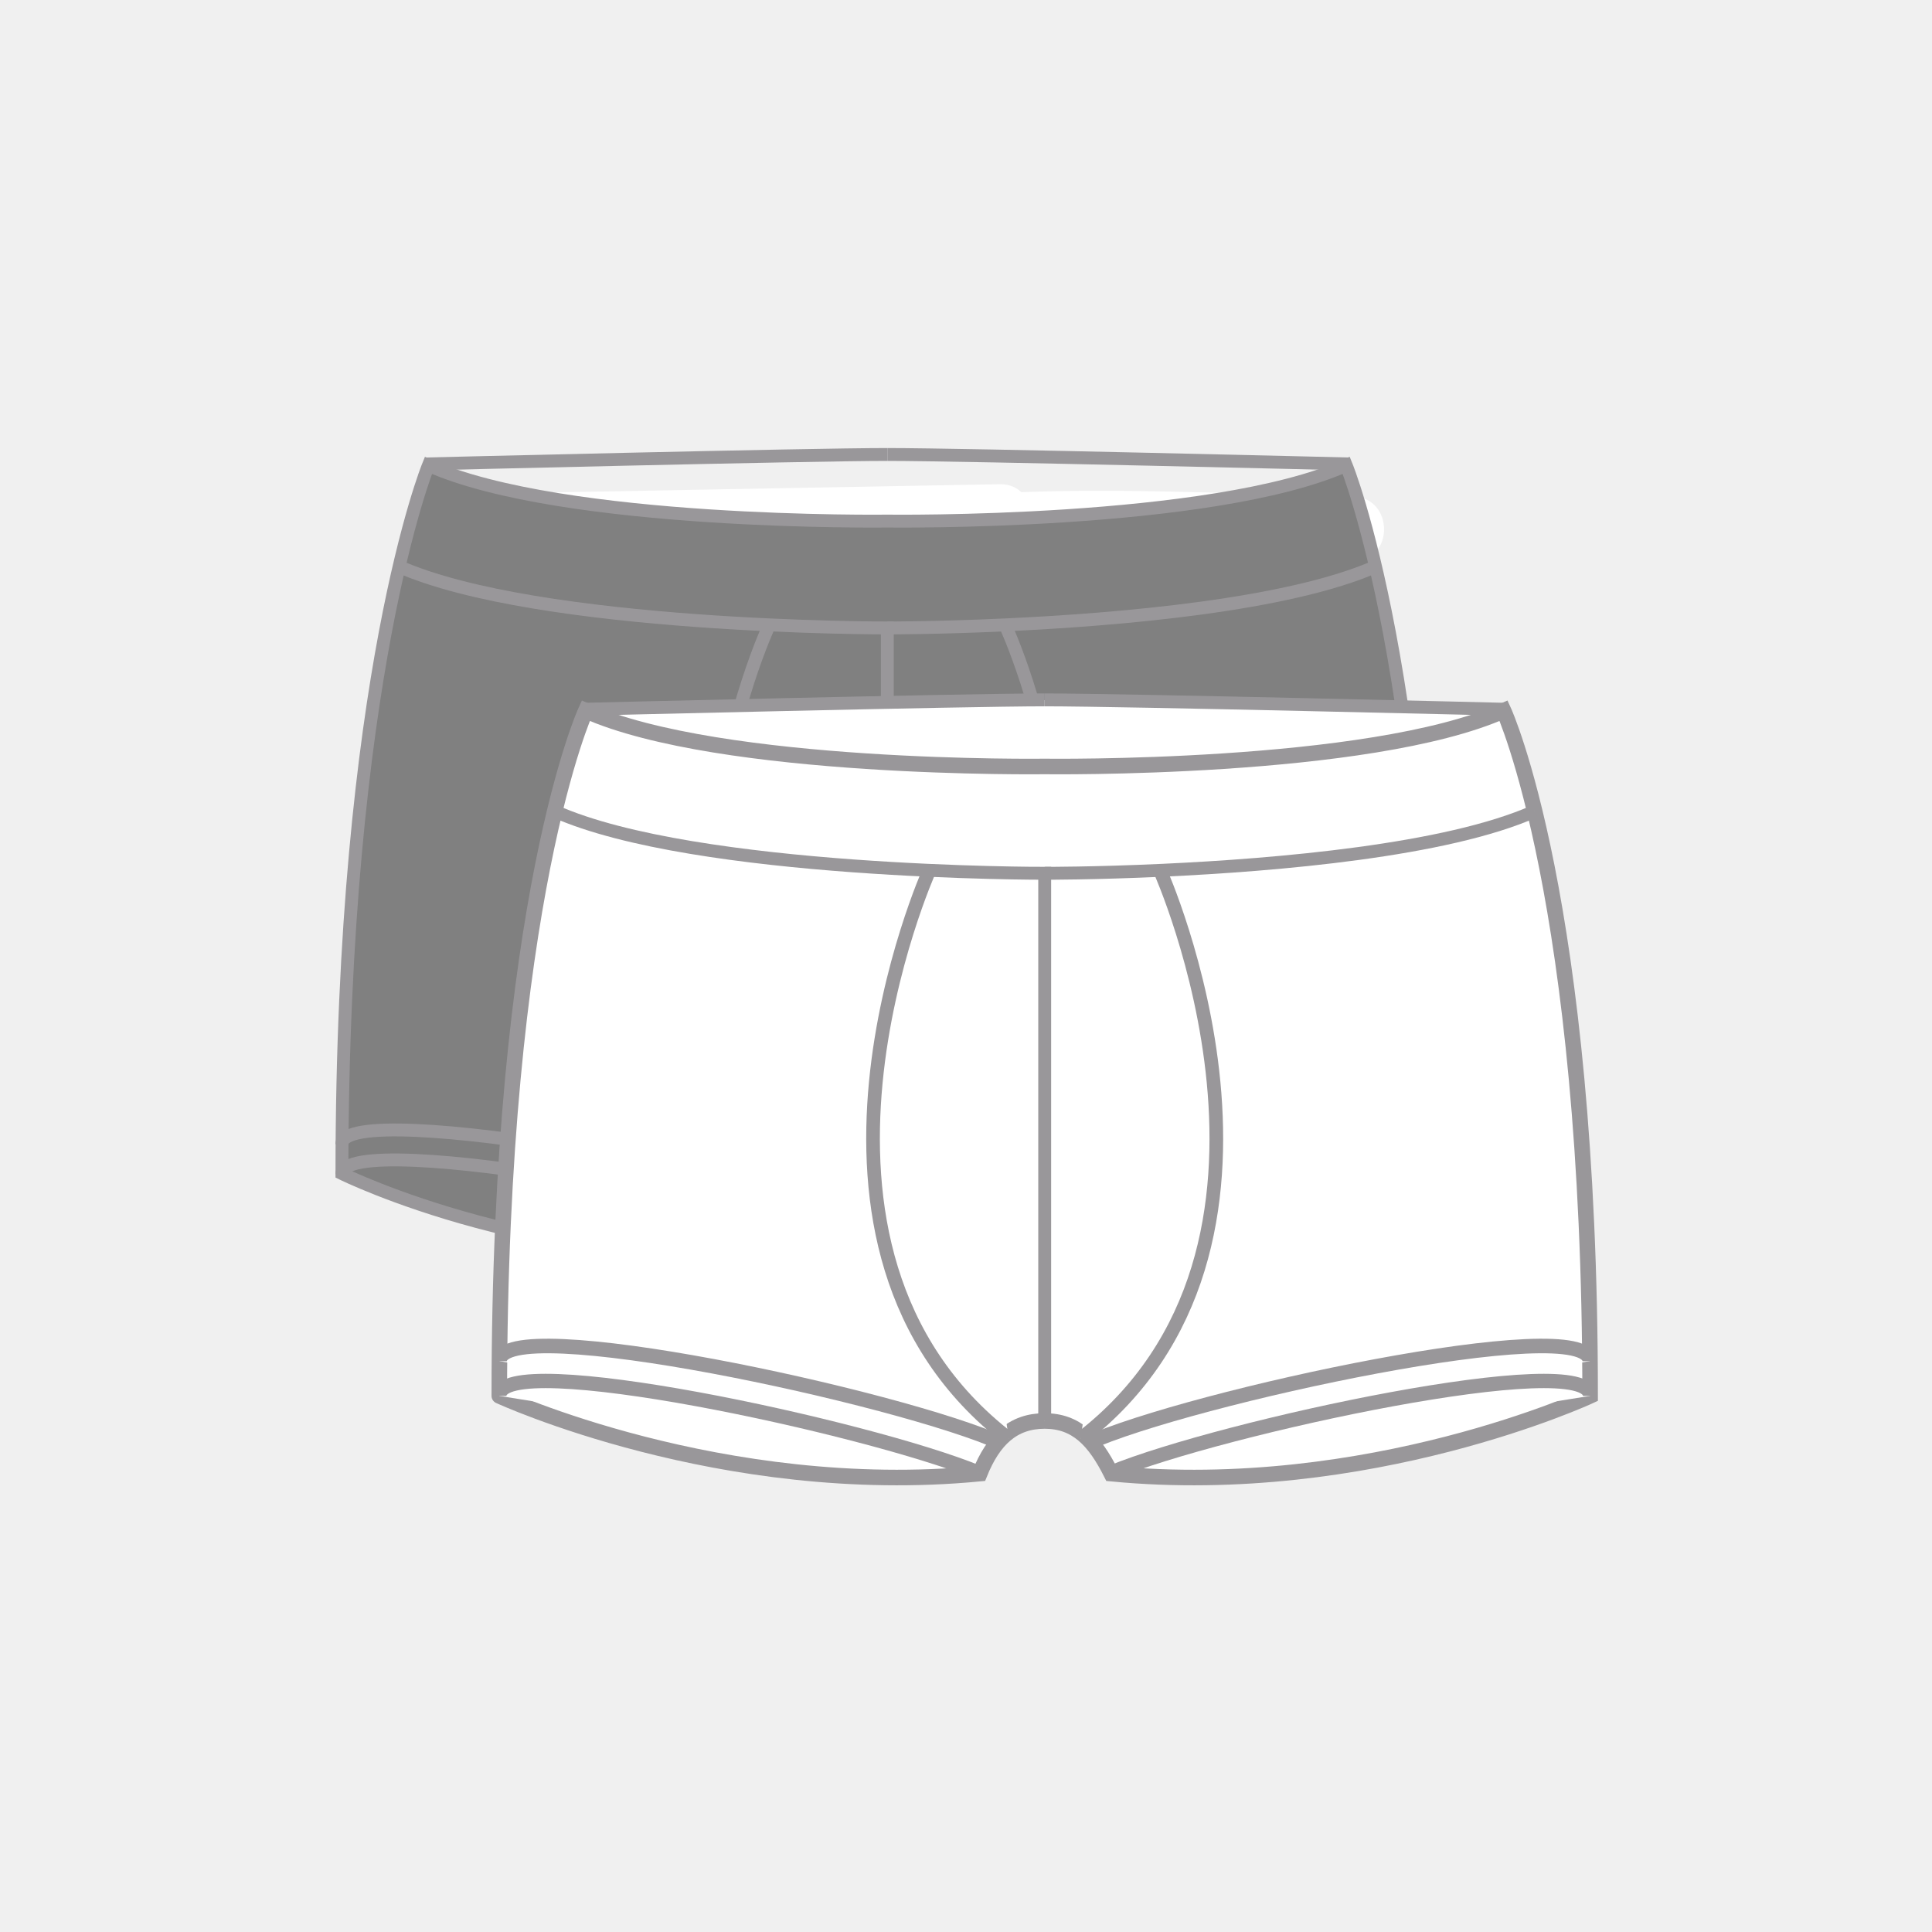
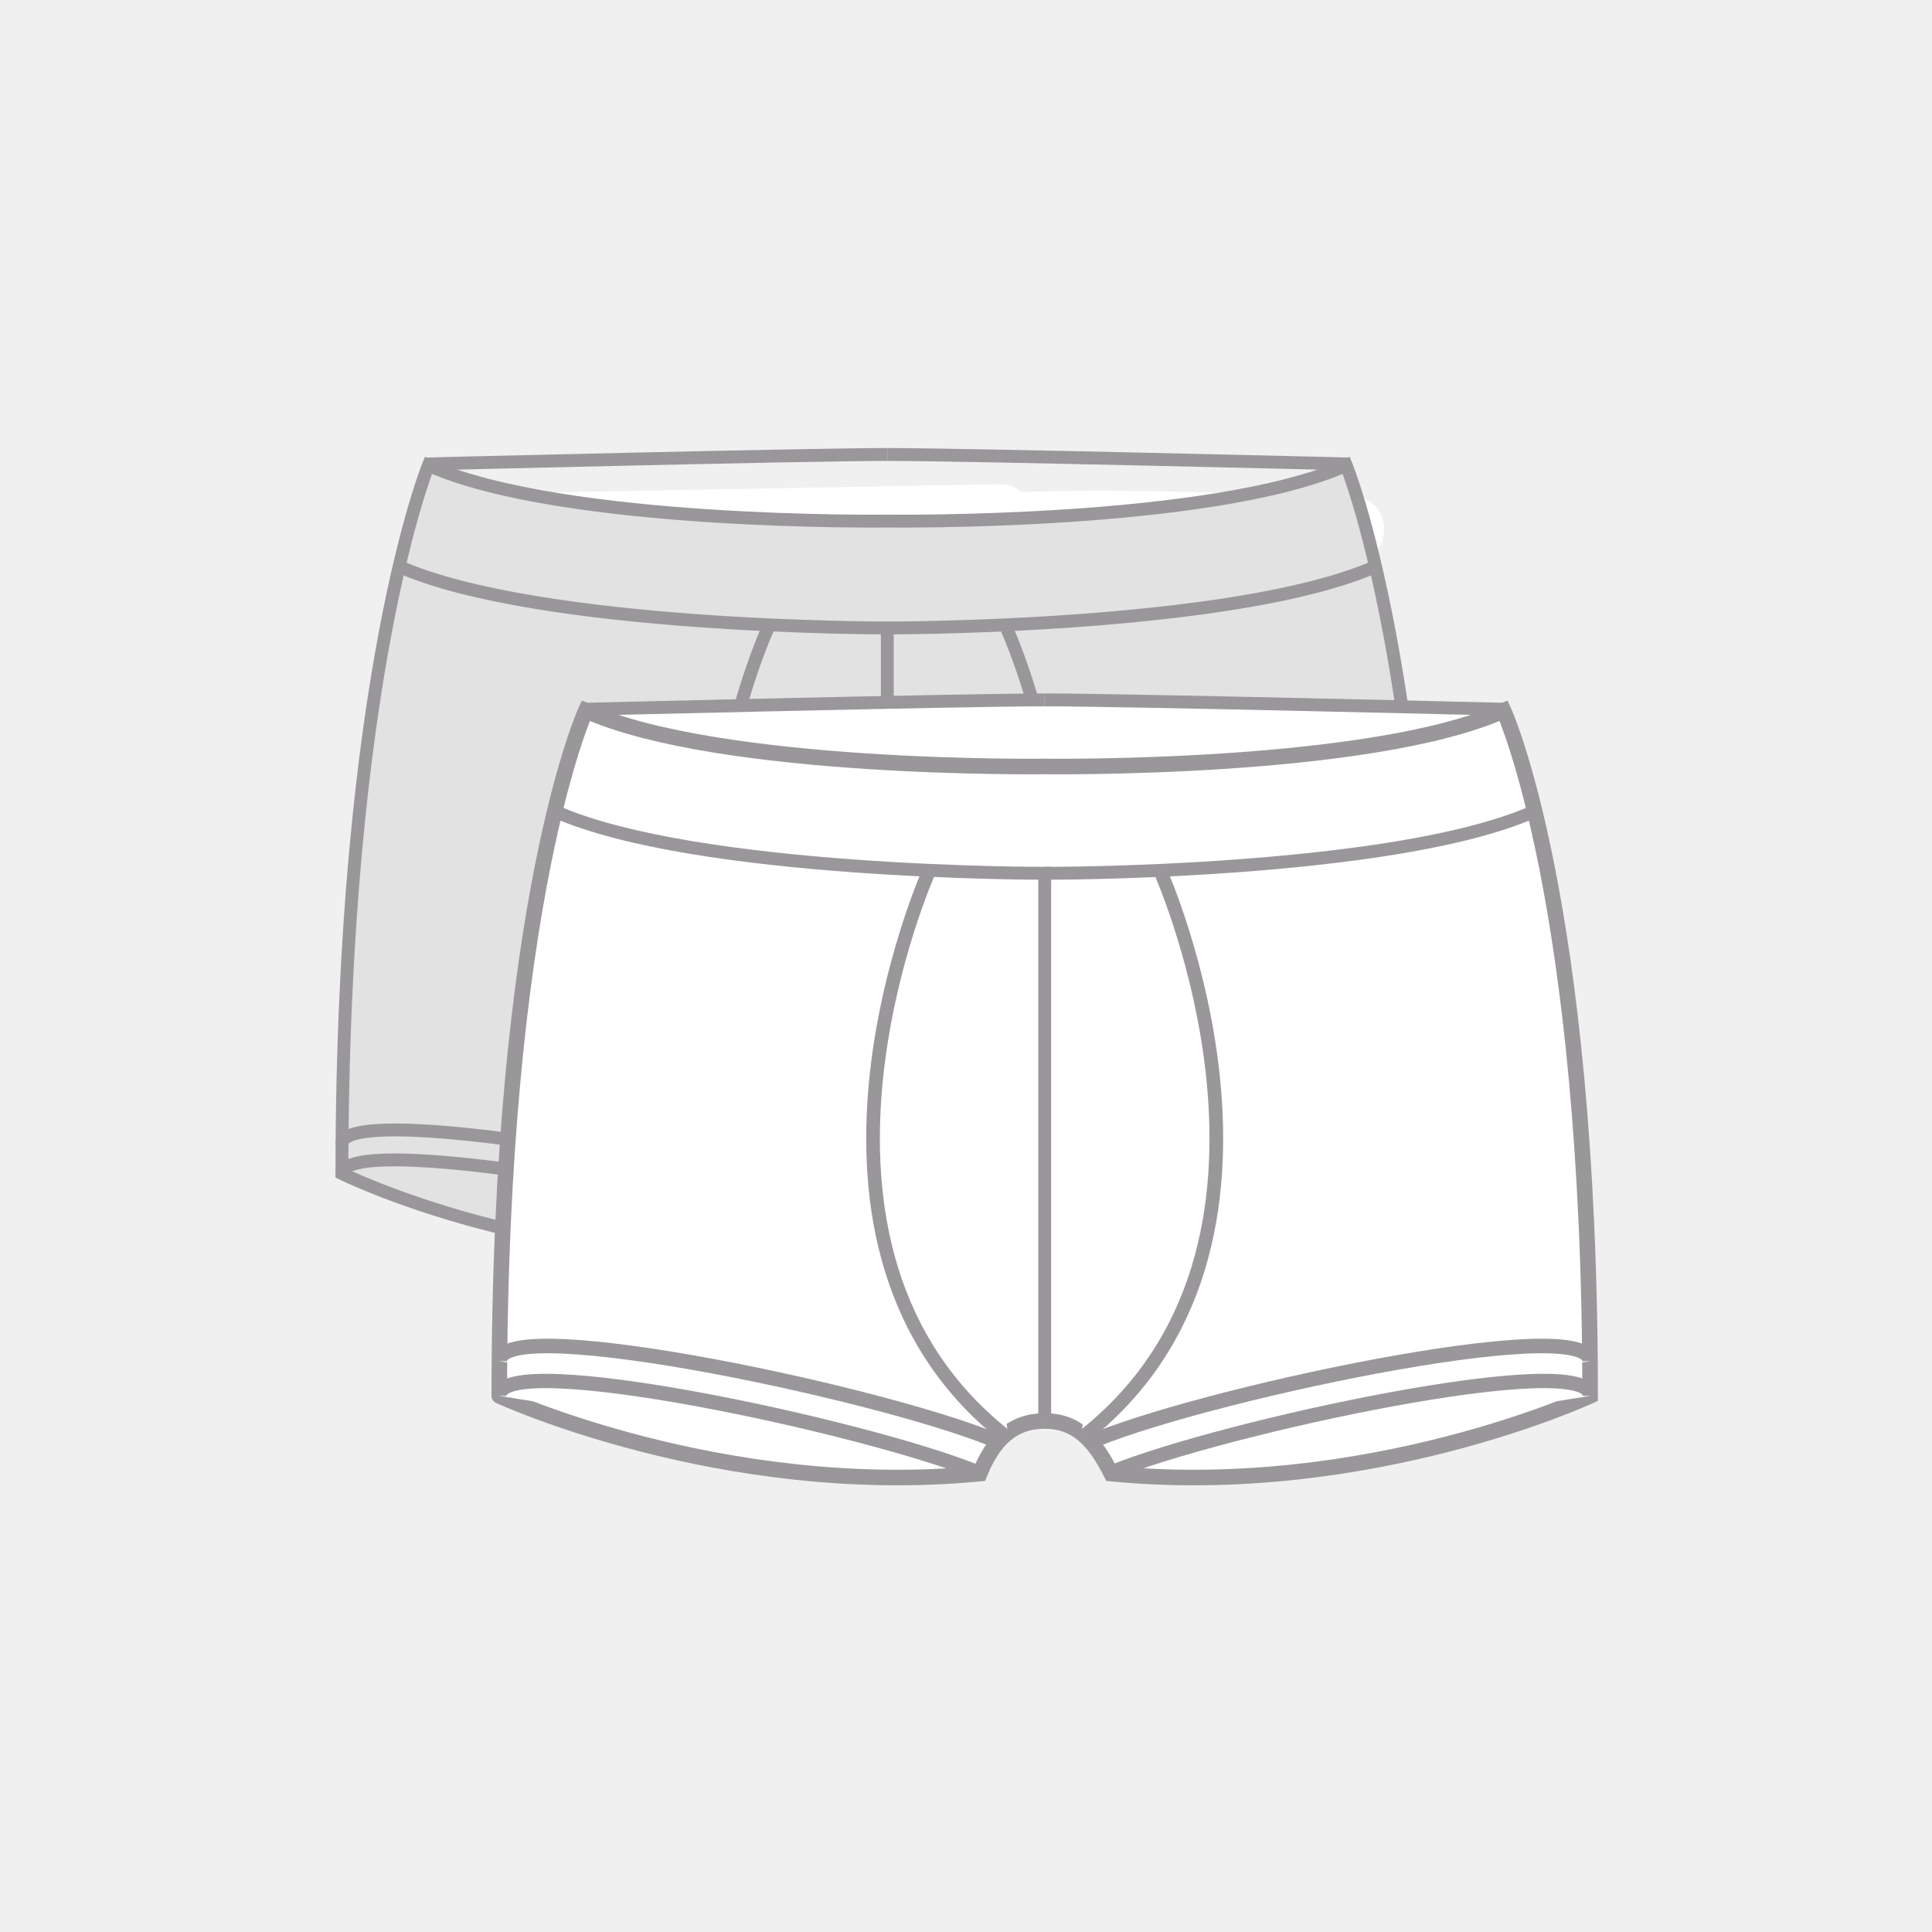
<svg xmlns="http://www.w3.org/2000/svg" version="1.1" x="0px" y="0px" viewBox="0 0 75 75" enable-background="new 0 0 75 75" xml:space="preserve">
  <g id="TENCEL_Men_x27_s">
    <g>
      <path fill="#FFFFFF" d="M38.804,18.797c-6.43,0.117-12.857,0.234-19.287,0.353c-1.607,0.029-1.611,2.529,0,2.5    c6.43-0.118,12.857-0.235,19.287-0.353C40.41,21.269,40.415,18.769,38.804,18.797" />
      <path fill="#FFFFFF" d="M52.521,19.275c-4.734-0.096-9.514-0.385-14.245-0.104c-1.599,0.093-1.608,2.595,0,2.5    c4.731-0.28,9.511,0.009,14.245,0.104C54.131,21.807,54.131,19.307,52.521,19.275" />
-       <path fill="grey" stroke="#99979A" stroke-width="0.5" stroke-miterlimit="10" d="M52.261,18.066    c-5.235,2.332-17.814,2.162-17.814,2.162s-12.58,0.17-17.817-2.162c0,0-3.356,8.195-3.356,27.491c0,0,8.024,3.984,18.043,3.018    c0,0,0.067-4.497,3.131-4.497c3.039,0,3.129,4.497,3.129,4.497c10.019,0.967,18.044-3.018,18.044-3.018    C55.619,26.262,52.261,18.066,52.261,18.066z" />
+       <path fill="#E2E2E2" stroke="#99979A" stroke-width="0.5" stroke-miterlimit="10" d="M52.261,18.066    c-5.235,2.332-17.814,2.162-17.814,2.162s-12.58,0.17-17.817-2.162c0,0-3.356,8.195-3.356,27.491c0,0,8.024,3.984,18.043,3.018    c0,0,0.067-4.497,3.131-4.497c3.039,0,3.129,4.497,3.129,4.497c10.019,0.967,18.044-3.018,18.044-3.018    C55.619,26.262,52.261,18.066,52.261,18.066z" />
      <path fill="none" stroke="#99979A" stroke-width="0.5" stroke-miterlimit="10" d="M13.271,45.587    c0-1.894,18.234,1.527,18.043,2.816" />
      <path fill="none" stroke="#99979A" stroke-width="0.5" stroke-miterlimit="10" d="M13.271,44.423    c0-1.893,18.404,1.528,18.212,2.817" />
      <path fill="none" stroke="#99979A" stroke-width="0.5" stroke-miterlimit="10" d="M53.459,21.967    c-3.423,1.525-9.994,2.086-14.44,2.291c-2.669,0.123-4.573,0.119-4.573,0.119" />
      <path fill="none" stroke="#99979A" stroke-width="0.5" stroke-miterlimit="10" d="M16.545,18.01c0,0,14.854-0.367,17.9-0.367" />
      <path fill="none" stroke="#99979A" stroke-width="0.5" stroke-miterlimit="10" d="M52.345,18.01c0,0-14.853-0.367-17.898-0.367" />
      <path fill="none" stroke="#99979A" stroke-width="0.5" stroke-miterlimit="10" d="M39.02,24.256c0,0,6.279,13.512-2.936,20.45" />
      <path fill="none" stroke="#99979A" stroke-width="0.5" stroke-miterlimit="10" d="M29.867,24.256c0,0-6.278,13.512,2.937,20.45" />
      <path fill="none" stroke="#99979A" stroke-width="0.5" stroke-miterlimit="10" d="M34.445,44.077v-19.7    c0,0-13.538,0.031-19.014-2.409" />
      <path fill="none" stroke="#99979A" stroke-width="0.5" stroke-miterlimit="10" d="M55.619,45.587    c0-1.894-18.234,1.527-18.043,2.816" />
      <path fill="none" stroke="#99979A" stroke-width="0.5" stroke-miterlimit="10" d="M55.619,44.423    c0-1.893-18.403,1.528-18.213,2.817" />
      <path fill="#FFFFFF" d="M43.512,28.376c-6.43,0.117-12.857,0.234-19.288,0.353" />
      <path fill="#FFFFFF" d="M43.512,27.126c-6.43,0.117-12.857,0.234-19.288,0.353c-1.606,0.029-1.61,2.529,0,2.5    c6.431-0.118,12.858-0.235,19.288-0.353C45.118,29.598,45.123,27.098,43.512,27.126" />
      <path fill="#FFFFFF" d="M57.229,28.854c-2.893-0.059-5.784-0.115-8.677-0.175c-1.855-0.037-3.717-0.073-5.568,0.069" />
      <path fill="#FFFFFF" d="M57.229,27.604c-4.734-0.096-9.515-0.385-14.245-0.105c-1.599,0.094-1.608,2.595,0,2.5    c4.73-0.279,9.511,0.01,14.245,0.105C58.839,30.136,58.839,27.636,57.229,27.604" />
      <path fill="#FFFFFF" d="M43.512,27.177c-6.43,0.116-12.857,0.233-19.288,0.352c-1.606,0.029-1.61,2.529,0,2.5    c6.431-0.118,12.858-0.235,19.288-0.352C45.118,29.647,45.123,27.147,43.512,27.177" />
      <path fill="#FFFFFF" d="M57.229,27.655c-4.734-0.096-9.515-0.385-14.245-0.105c-1.599,0.093-1.608,2.594,0,2.5    c4.73-0.279,9.511,0.01,14.245,0.105C58.839,30.187,58.839,27.687,57.229,27.655" />
      <path fill="#FFFFFF" d="M43.512,28.376c-6.43,0.117-12.857,0.234-19.288,0.353" />
      <path fill="#FFFFFF" d="M43.512,27.126c-6.43,0.117-12.857,0.234-19.288,0.353c-1.606,0.029-1.61,2.529,0,2.5    c6.431-0.118,12.858-0.235,19.288-0.353C45.118,29.598,45.123,27.098,43.512,27.126" />
      <path fill="#FFFFFF" d="M57.229,28.854c-2.893-0.059-5.784-0.115-8.677-0.175c-1.855-0.037-3.717-0.073-5.568,0.069" />
      <path fill="#FFFFFF" d="M57.229,27.604c-4.734-0.096-9.515-0.385-14.245-0.105c-1.599,0.094-1.608,2.595,0,2.5    c4.73-0.279,9.511,0.01,14.245,0.105C58.839,30.136,58.839,27.636,57.229,27.604" />
      <path fill="#FFFFFF" d="M22.655,27.534c0,0,14.854-0.365,17.899-0.365" />
      <path fill="none" stroke="#99979A" stroke-width="0.5" stroke-miterlimit="10" d="M22.655,27.534c0,0,14.854-0.365,17.899-0.365" />
      <path fill="#FFFFFF" d="M58.454,27.534c0,0-14.853-0.365-17.898-0.365" />
      <path fill="none" stroke="#99979A" stroke-width="0.5" stroke-miterlimit="10" d="M58.454,27.534c0,0-14.853-0.365-17.898-0.365" />
      <path fill="#FFFFFF" d="M38.031,57.206c0.531-1.317,1.294-2.044,2.523-2.044s1.936,0.749,2.587,2.044    c10.018,0.968,18.587-3.018,18.587-3.018c0-19.294-3.357-26.597-3.357-26.597c-5.236,2.334-17.816,2.163-17.816,2.163    s-12.579,0.171-17.816-2.163c0,0-3.356,7.303-3.356,26.597C19.382,54.188,28.014,58.174,38.031,57.206" />
      <path fill="none" stroke="#99979A" stroke-width="0.604" stroke-miterlimit="10" d="M38.031,57.206    c0.531-1.317,1.294-2.044,2.523-2.044s1.936,0.749,2.587,2.044c10.018,0.968,18.587-3.018,18.587-3.018    c0-19.294-3.357-26.597-3.357-26.597c-5.236,2.334-17.816,2.163-17.816,2.163s-12.579,0.171-17.816-2.163    c0,0-3.356,7.303-3.356,26.597C19.382,54.188,28.014,58.174,38.031,57.206z" />
      <path fill="#FFFFFF" d="M61.714,52.841c0-1.948-15.555,1.402-19.521,3.198" />
      <path fill="none" stroke="#99979A" stroke-width="0.565" stroke-miterlimit="10" d="M61.714,52.841    c0-1.948-15.555,1.402-19.521,3.198" />
      <path fill="#FFFFFF" d="M61.729,54.188c0-1.862-14.294,1.21-18.593,2.976" />
      <path fill="none" stroke="#99979A" stroke-width="0.556" stroke-miterlimit="10" d="M61.729,54.188    c0-1.862-14.294,1.21-18.593,2.976" />
      <path fill="#FFFFFF" d="M19.395,52.841c0-1.948,15.557,1.402,19.521,3.198" />
      <path fill="none" stroke="#99979A" stroke-width="0.565" stroke-miterlimit="10" d="M19.395,52.841    c0-1.948,15.557,1.402,19.521,3.198" />
      <path fill="#FFFFFF" d="M19.381,54.188c0-1.862,14.293,1.21,18.594,2.976" />
      <path fill="none" stroke="#99979A" stroke-width="0.556" stroke-miterlimit="10" d="M19.381,54.188    c0-1.862,14.293,1.21,18.594,2.976" />
      <path fill="#FFFFFF" d="M45.028,33.781c0,0,6.581,14.626-3.075,22.062" />
      <path fill="none" stroke="#99979A" stroke-width="0.53" stroke-miterlimit="10" d="M45.028,33.781c0,0,6.581,14.626-3.075,22.062" />
      <path fill="#FFFFFF" d="M40.555,55.163V33.901c0,0-13.538,0.032-19.014-2.408" />
      <path fill="none" stroke="#99979A" stroke-width="0.5" stroke-miterlimit="10" d="M40.555,55.163V33.901    c0,0-13.538,0.032-19.014-2.408" />
      <path fill="#FFFFFF" d="M59.568,31.494c-3.423,1.524-9.994,2.085-14.44,2.29c-2.669,0.123-4.573,0.117-4.573,0.117" />
      <path fill="none" stroke="#99979A" stroke-width="0.5" stroke-miterlimit="10" d="M59.568,31.494    c-3.423,1.524-9.994,2.085-14.44,2.29c-2.669,0.123-4.573,0.117-4.573,0.117" />
      <path fill="#FFFFFF" d="M36.081,33.781c0,0-6.581,14.626,3.075,22.062" />
      <path fill="none" stroke="#99979A" stroke-width="0.53" stroke-miterlimit="10" d="M36.081,33.781c0,0-6.581,14.626,3.075,22.062" />
    </g>
  </g>
</svg>
